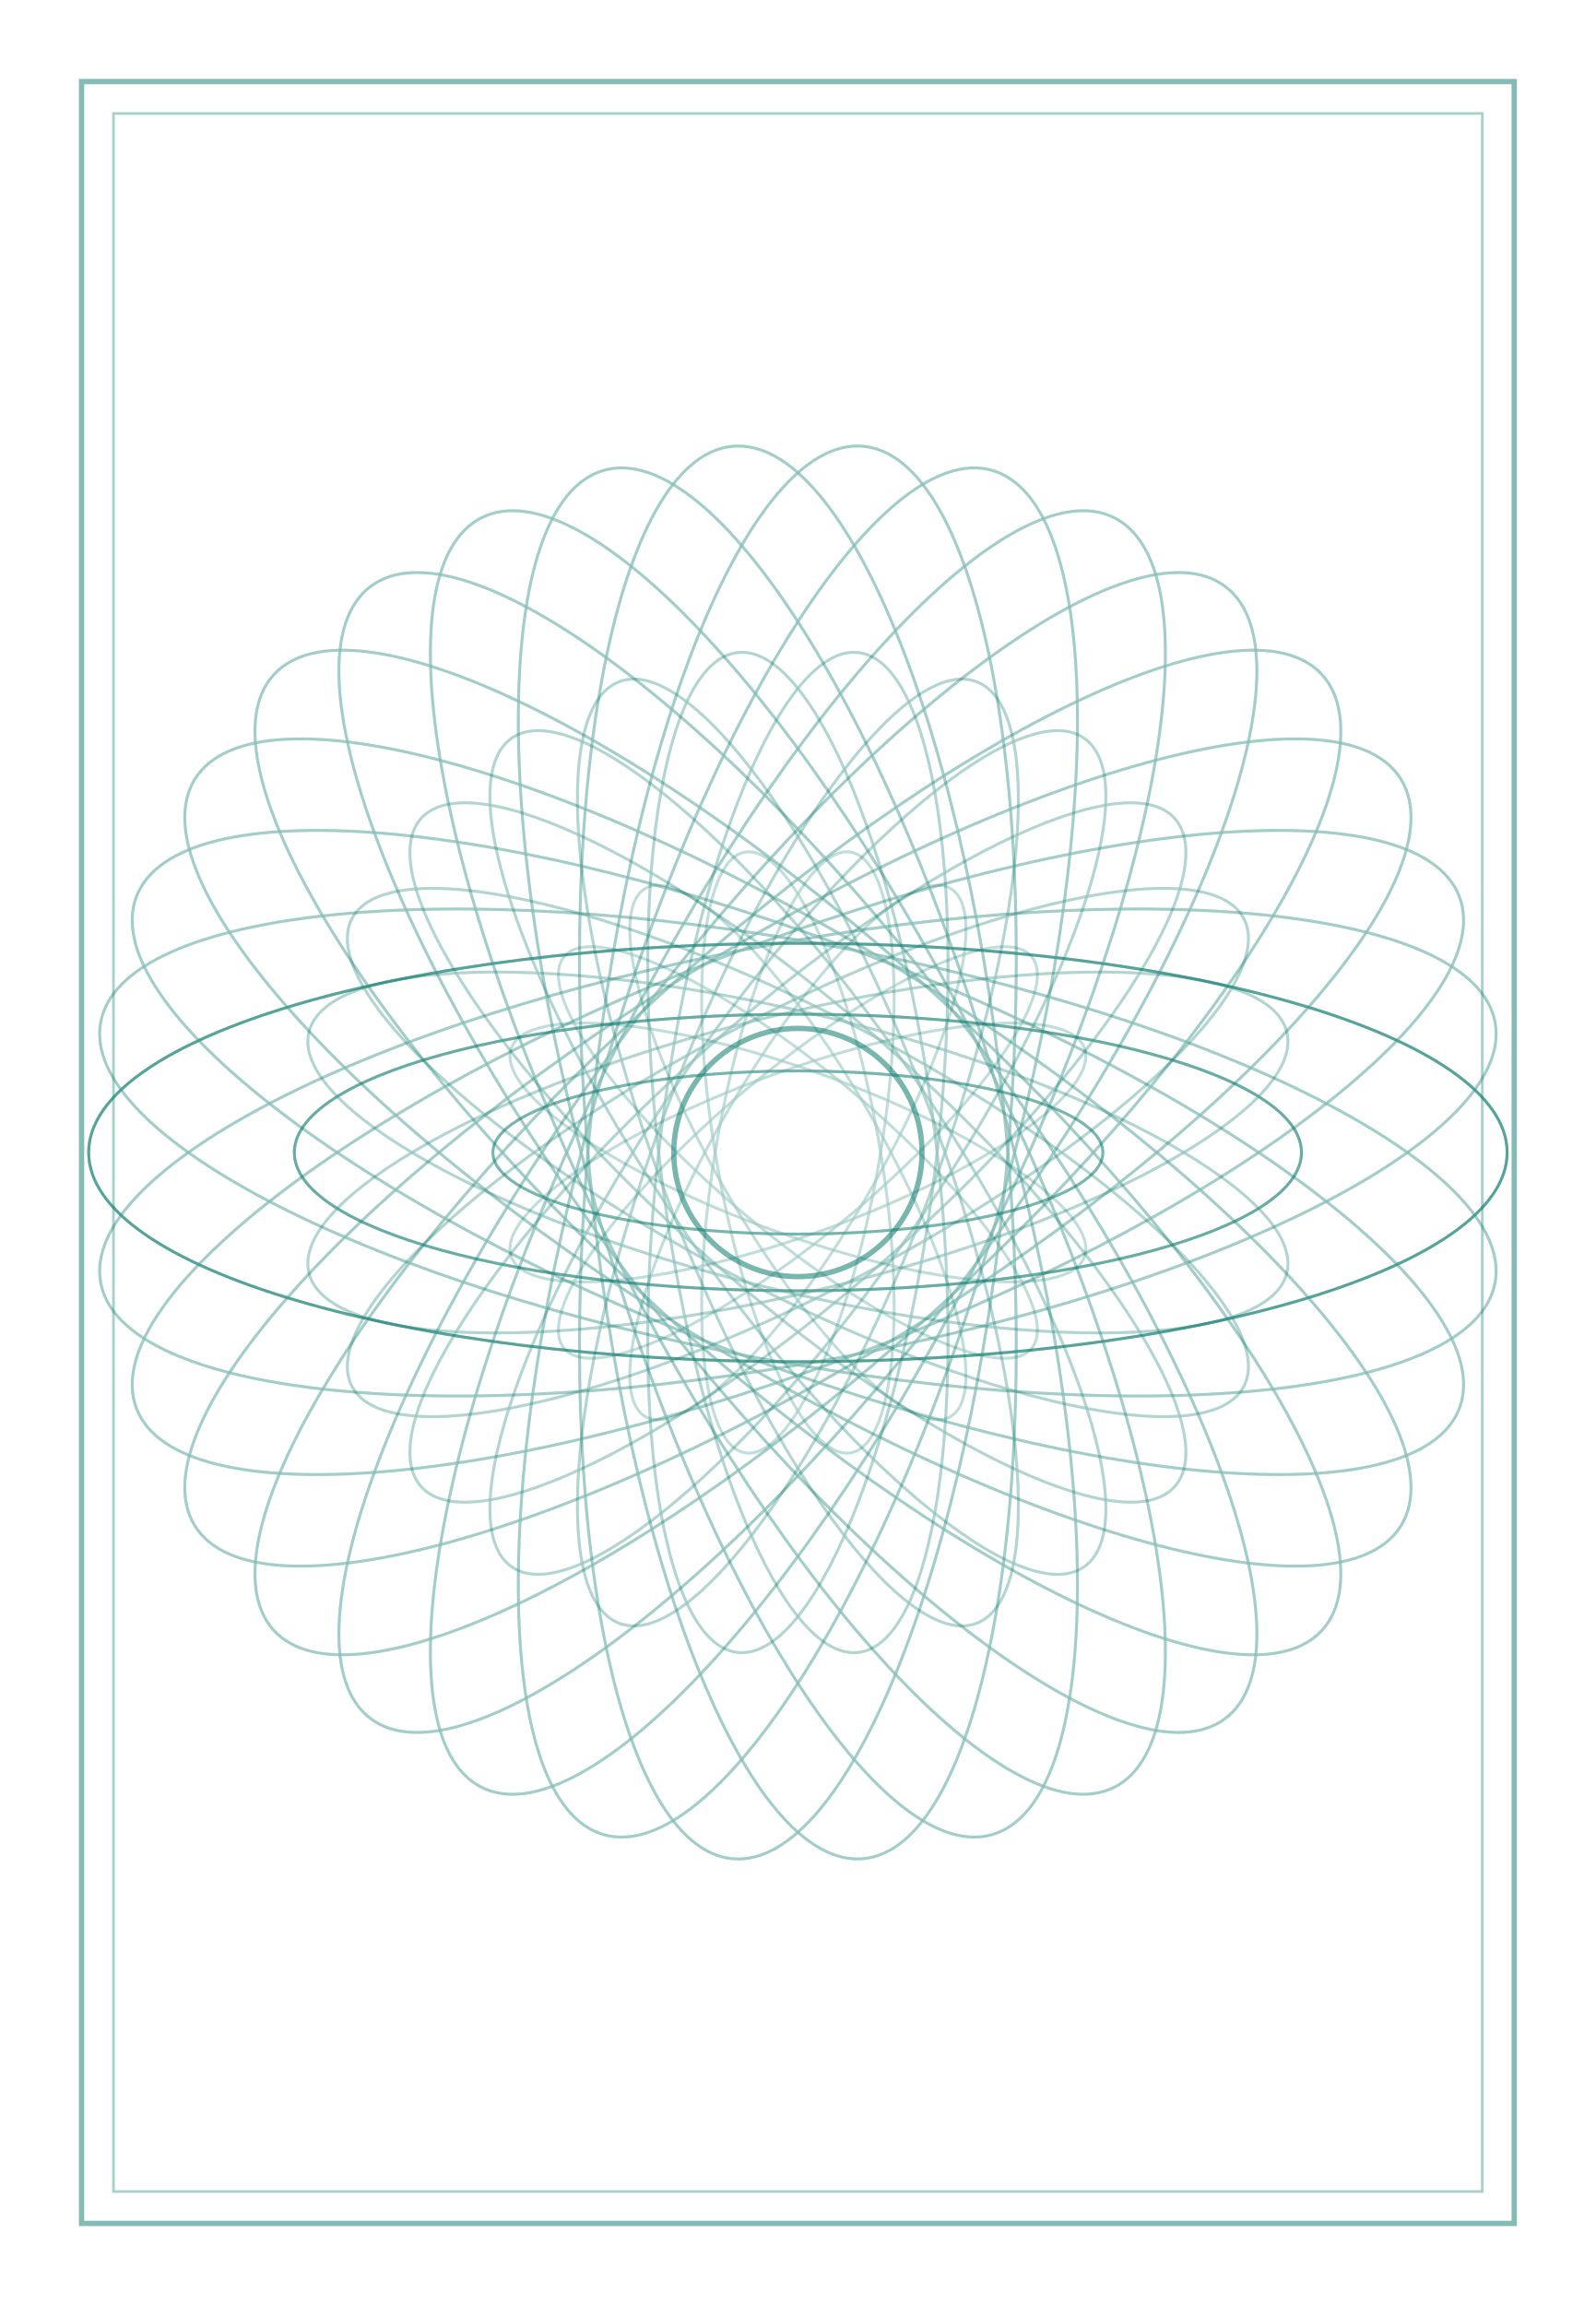
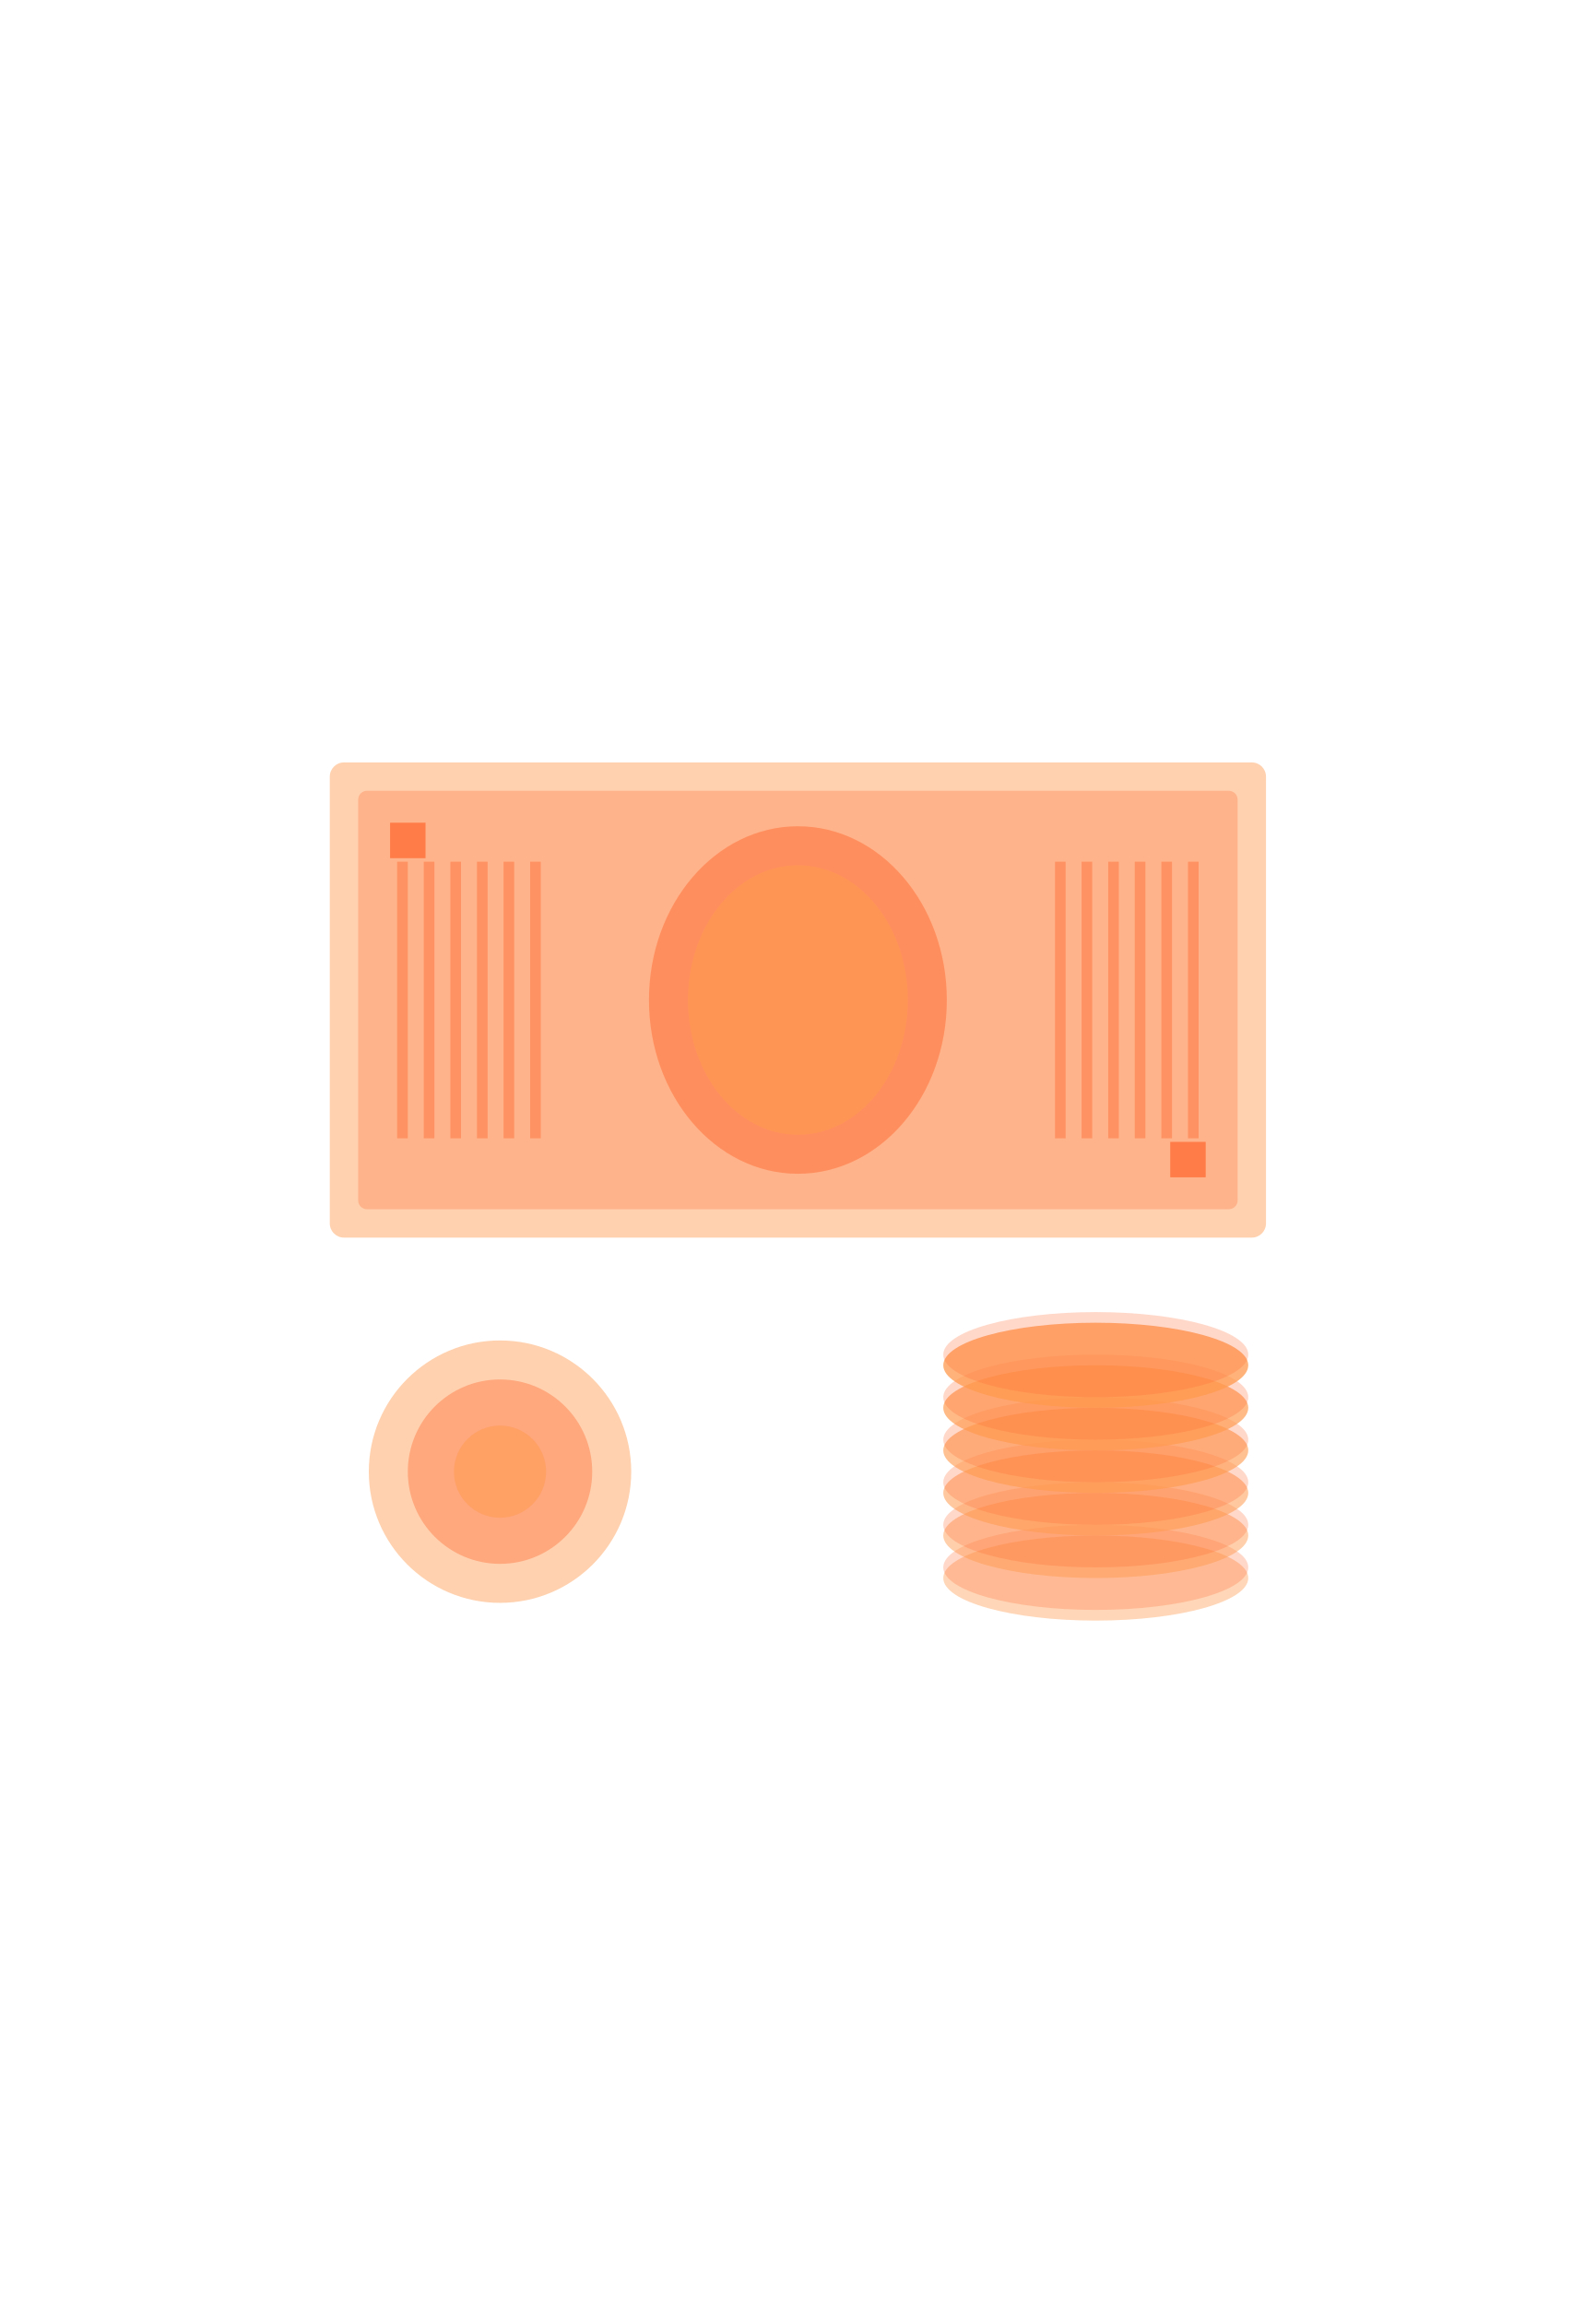
<svg xmlns="http://www.w3.org/2000/svg" viewBox="0 0 900 1300" width="900" height="1300" preserveAspectRatio="xMidYMid slice">
-   <ellipse id="a" cx="450" cy="650" rx="400" ry="118" fill="none" stroke="#0A7A6C" stroke-width="1.6" opacity=".5" />
-   <g opacity=".5">
-     <use href="#a" transform="rotate(0 450 650)" />
-     <use href="#a" transform="rotate(10.59 450 650)" />
-     <use href="#a" transform="rotate(21.18 450 650)" />
-     <use href="#a" transform="rotate(31.76 450 650)" />
-     <use href="#a" transform="rotate(42.35 450 650)" />
-     <use href="#a" transform="rotate(52.94 450 650)" />
-     <use href="#a" transform="rotate(63.53 450 650)" />
-     <use href="#a" transform="rotate(74.12 450 650)" />
-     <use href="#a" transform="rotate(84.71 450 650)" />
-     <use href="#a" transform="rotate(95.29 450 650)" />
-     <use href="#a" transform="rotate(105.88 450 650)" />
-     <use href="#a" transform="rotate(116.47 450 650)" />
-     <use href="#a" transform="rotate(127.06 450 650)" />
-     <use href="#a" transform="rotate(137.65 450 650)" />
-     <use href="#a" transform="rotate(148.24 450 650)" />
-     <use href="#a" transform="rotate(158.82 450 650)" />
-     <use href="#a" transform="rotate(169.41 450 650)" />
-     <use href="#a" transform="rotate(180 450 650)" />
-     <use href="#a" transform="rotate(190.59 450 650)" />
-     <use href="#a" transform="rotate(201.18 450 650)" />
-     <use href="#a" transform="rotate(211.76 450 650)" />
-     <use href="#a" transform="rotate(222.35 450 650)" />
-     <use href="#a" transform="rotate(232.94 450 650)" />
-     <use href="#a" transform="rotate(243.53 450 650)" />
-     <use href="#a" transform="rotate(254.12 450 650)" />
-     <use href="#a" transform="rotate(264.71 450 650)" />
-     <use href="#a" transform="rotate(275.29 450 650)" />
-     <use href="#a" transform="rotate(285.88 450 650)" />
-     <use href="#a" transform="rotate(296.47 450 650)" />
-     <use href="#a" transform="rotate(307.06 450 650)" />
-     <use href="#a" transform="rotate(317.65 450 650)" />
-     <use href="#a" transform="rotate(328.24 450 650)" />
-     <use href="#a" transform="rotate(338.82 450 650)" />
-     <use href="#a" transform="rotate(349.41 450 650)" />
-   </g>
-   <ellipse id="b" cx="450" cy="650" rx="284" ry="78" fill="none" stroke="#0A7A6C" stroke-width="1.6" opacity=".45" />
-   <g opacity=".45">
-     <use href="#b" transform="rotate(0 450 650)" />
-     <use href="#b" transform="rotate(13.85 450 650)" />
-     <use href="#b" transform="rotate(27.69 450 650)" />
-     <use href="#b" transform="rotate(41.54 450 650)" />
-     <use href="#b" transform="rotate(55.38 450 650)" />
-     <use href="#b" transform="rotate(69.23 450 650)" />
-     <use href="#b" transform="rotate(83.08 450 650)" />
-     <use href="#b" transform="rotate(96.92 450 650)" />
-     <use href="#b" transform="rotate(110.77 450 650)" />
-     <use href="#b" transform="rotate(124.62 450 650)" />
-     <use href="#b" transform="rotate(138.46 450 650)" />
-     <use href="#b" transform="rotate(152.31 450 650)" />
-     <use href="#b" transform="rotate(166.15 450 650)" />
-     <use href="#b" transform="rotate(180 450 650)" />
-     <use href="#b" transform="rotate(193.85 450 650)" />
-     <use href="#b" transform="rotate(207.69 450 650)" />
-     <use href="#b" transform="rotate(221.54 450 650)" />
-     <use href="#b" transform="rotate(235.38 450 650)" />
-     <use href="#b" transform="rotate(249.23 450 650)" />
-     <use href="#b" transform="rotate(263.08 450 650)" />
-     <use href="#b" transform="rotate(276.92 450 650)" />
-     <use href="#b" transform="rotate(290.77 450 650)" />
-     <use href="#b" transform="rotate(304.62 450 650)" />
-     <use href="#b" transform="rotate(318.46 450 650)" />
-     <use href="#b" transform="rotate(332.31 450 650)" />
-     <use href="#b" transform="rotate(346.15 450 650)" />
-   </g>
-   <ellipse id="c" cx="450" cy="650" rx="172" ry="46" fill="none" stroke="#0A7A6C" stroke-width="1.6" opacity=".4" />
-   <g opacity=".4">
-     <use href="#c" transform="rotate(0 450 650)" />
-     <use href="#c" transform="rotate(20 450 650)" />
-     <use href="#c" transform="rotate(40 450 650)" />
-     <use href="#c" transform="rotate(60 450 650)" />
-     <use href="#c" transform="rotate(80 450 650)" />
-     <use href="#c" transform="rotate(100 450 650)" />
-     <use href="#c" transform="rotate(120 450 650)" />
-     <use href="#c" transform="rotate(140 450 650)" />
-     <use href="#c" transform="rotate(160 450 650)" />
-     <use href="#c" transform="rotate(180 450 650)" />
-     <use href="#c" transform="rotate(200 450 650)" />
-     <use href="#c" transform="rotate(220 450 650)" />
-     <use href="#c" transform="rotate(240 450 650)" />
-     <use href="#c" transform="rotate(260 450 650)" />
-     <use href="#c" transform="rotate(280 450 650)" />
-     <use href="#c" transform="rotate(300 450 650)" />
-     <use href="#c" transform="rotate(320 450 650)" />
-     <use href="#c" transform="rotate(340 450 650)" />
-   </g>
-   <circle cx="450" cy="650" r="70" fill="none" stroke="#0A7A6C" stroke-width="3" opacity=".55" />
-   <rect x="46" y="46" width="808" height="1208" fill="none" stroke="#0A7A6C" stroke-width="3" opacity=".5" />
-   <rect x="64" y="64" width="772" height="1172" fill="none" stroke="#0A7A6C" stroke-width="1.5" opacity=".35" />
+   <rect x="186" y="430" width="528" height="268" fill="#FF9A4D" opacity="0.45" rx="8" />
+   <rect x="202" y="446" width="496" height="236" fill="#FF6A33" opacity="0.3" rx="5" />
+   <ellipse cx="450" cy="564" rx="84" ry="98" fill="#FF6A33" opacity="0.5" />
+   <ellipse cx="450" cy="564" rx="62" ry="76" fill="#FF9A4D" opacity="0.62" />
+   <rect x="224" y="486" width="6" height="156" fill="#FF6A33" opacity="0.45" />
+   <rect x="670" y="486" width="6" height="156" fill="#FF6A33" opacity="0.45" />
+   <rect x="239" y="486" width="6" height="156" fill="#FF6A33" opacity="0.45" />
+   <rect x="655" y="486" width="6" height="156" fill="#FF6A33" opacity="0.45" />
+   <rect x="254" y="486" width="6" height="156" fill="#FF6A33" opacity="0.45" />
+   <rect x="640" y="486" width="6" height="156" fill="#FF6A33" opacity="0.45" />
+   <rect x="269" y="486" width="6" height="156" fill="#FF6A33" opacity="0.45" />
+   <rect x="625" y="486" width="6" height="156" fill="#FF6A33" opacity="0.45" />
+   <rect x="284" y="486" width="6" height="156" fill="#FF6A33" opacity="0.45" />
+   <rect x="610" y="486" width="6" height="156" fill="#FF6A33" opacity="0.45" />
+   <rect x="299" y="486" width="6" height="156" fill="#FF6A33" opacity="0.45" />
+   <rect x="595" y="486" width="6" height="156" fill="#FF6A33" opacity="0.45" />
+   <rect x="220" y="464" width="20" height="20" fill="#FF6A33" opacity="0.75" />
+   <rect x="660" y="644" width="20" height="20" fill="#FF6A33" opacity="0.75" />
+   <ellipse cx="618" cy="890" rx="86" ry="24" fill="#FF9A4D" opacity="0.4" />
+   <ellipse cx="618" cy="884" rx="86" ry="24" fill="#FF6A33" opacity="0.26" />
+   <ellipse cx="618" cy="866" rx="86" ry="24" fill="#FF9A4D" opacity="0.47" />
+   <ellipse cx="618" cy="860" rx="86" ry="24" fill="#FF6A33" opacity="0.26" />
+   <ellipse cx="618" cy="842" rx="86" ry="24" fill="#FF9A4D" opacity="0.54" />
+   <ellipse cx="618" cy="836" rx="86" ry="24" fill="#FF6A33" opacity="0.26" />
+   <ellipse cx="618" cy="818" rx="86" ry="24" fill="#FF9A4D" opacity="0.61" />
+   <ellipse cx="618" cy="812" rx="86" ry="24" fill="#FF6A33" opacity="0.26" />
+   <ellipse cx="618" cy="794" rx="86" ry="24" fill="#FF9A4D" opacity="0.68" />
+   <ellipse cx="618" cy="788" rx="86" ry="24" fill="#FF6A33" opacity="0.26" />
+   <ellipse cx="618" cy="770" rx="86" ry="24" fill="#FF9A4D" opacity="0.75" />
+   <ellipse cx="618" cy="764" rx="86" ry="24" fill="#FF6A33" opacity="0.26" />
+   <circle cx="282" cy="830" r="74" fill="#FF9A4D" opacity="0.45" />
+   <circle cx="282" cy="830" r="52" fill="#FF6A33" opacity="0.4" />
+   <circle cx="282" cy="830" r="26" fill="#FF9A4D" opacity="0.5" />
</svg>
